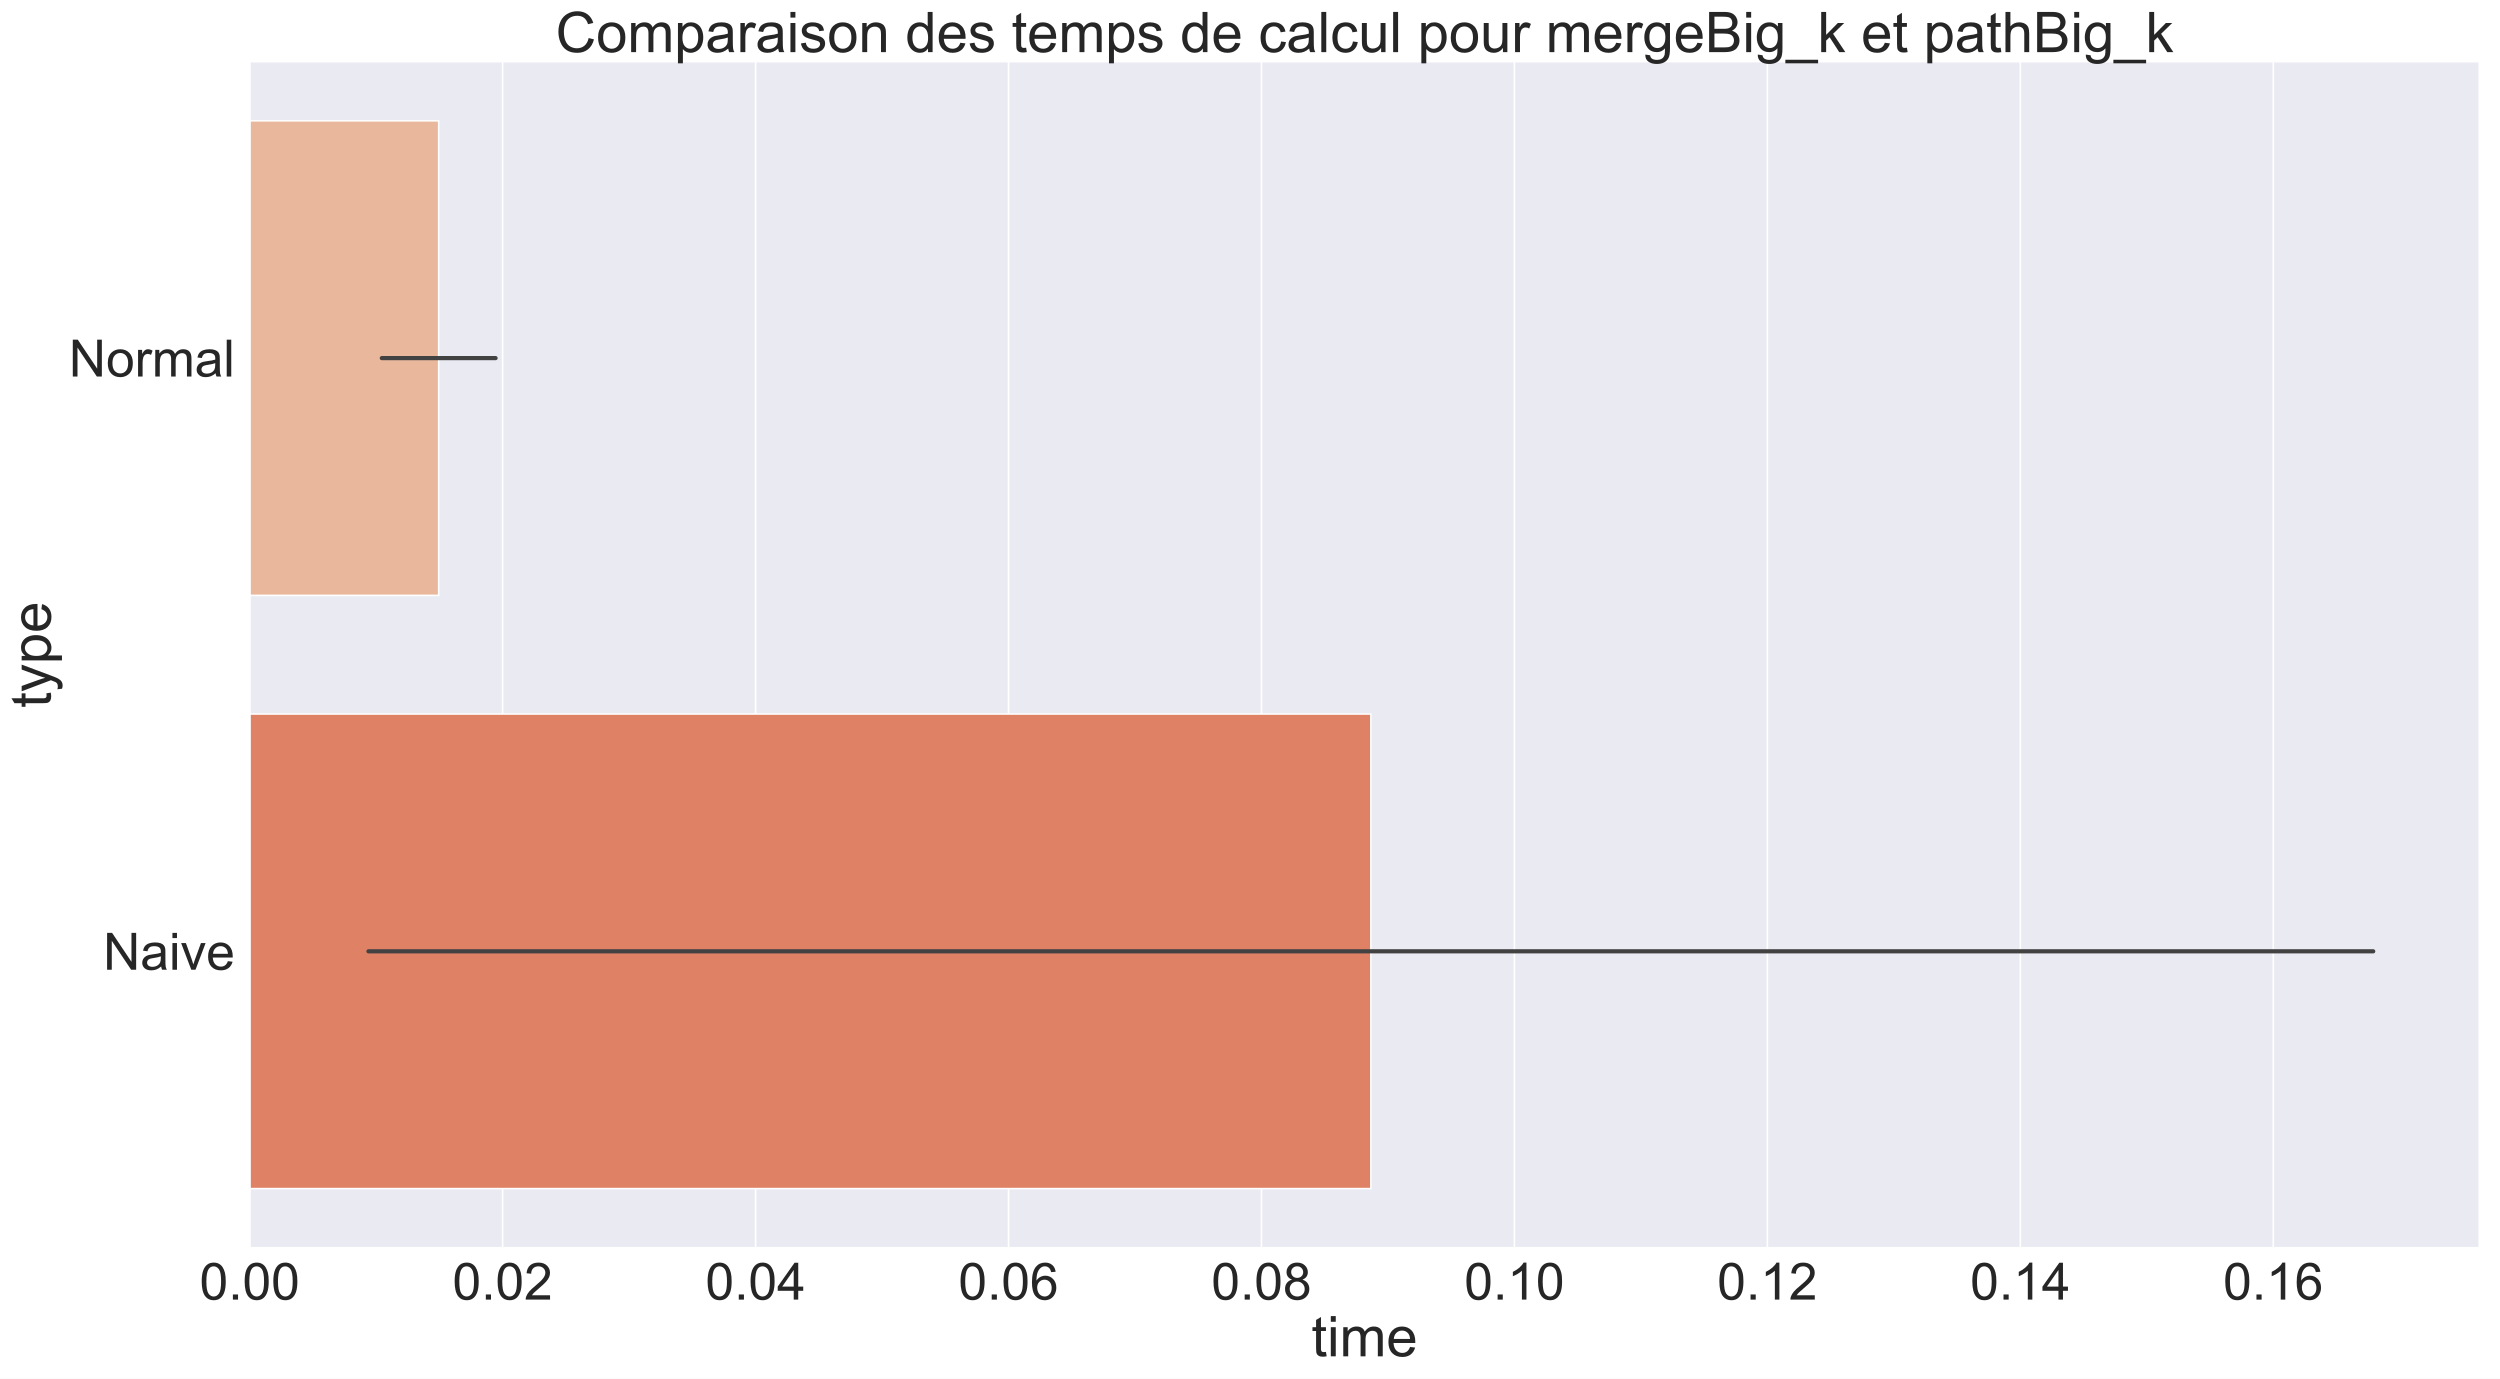
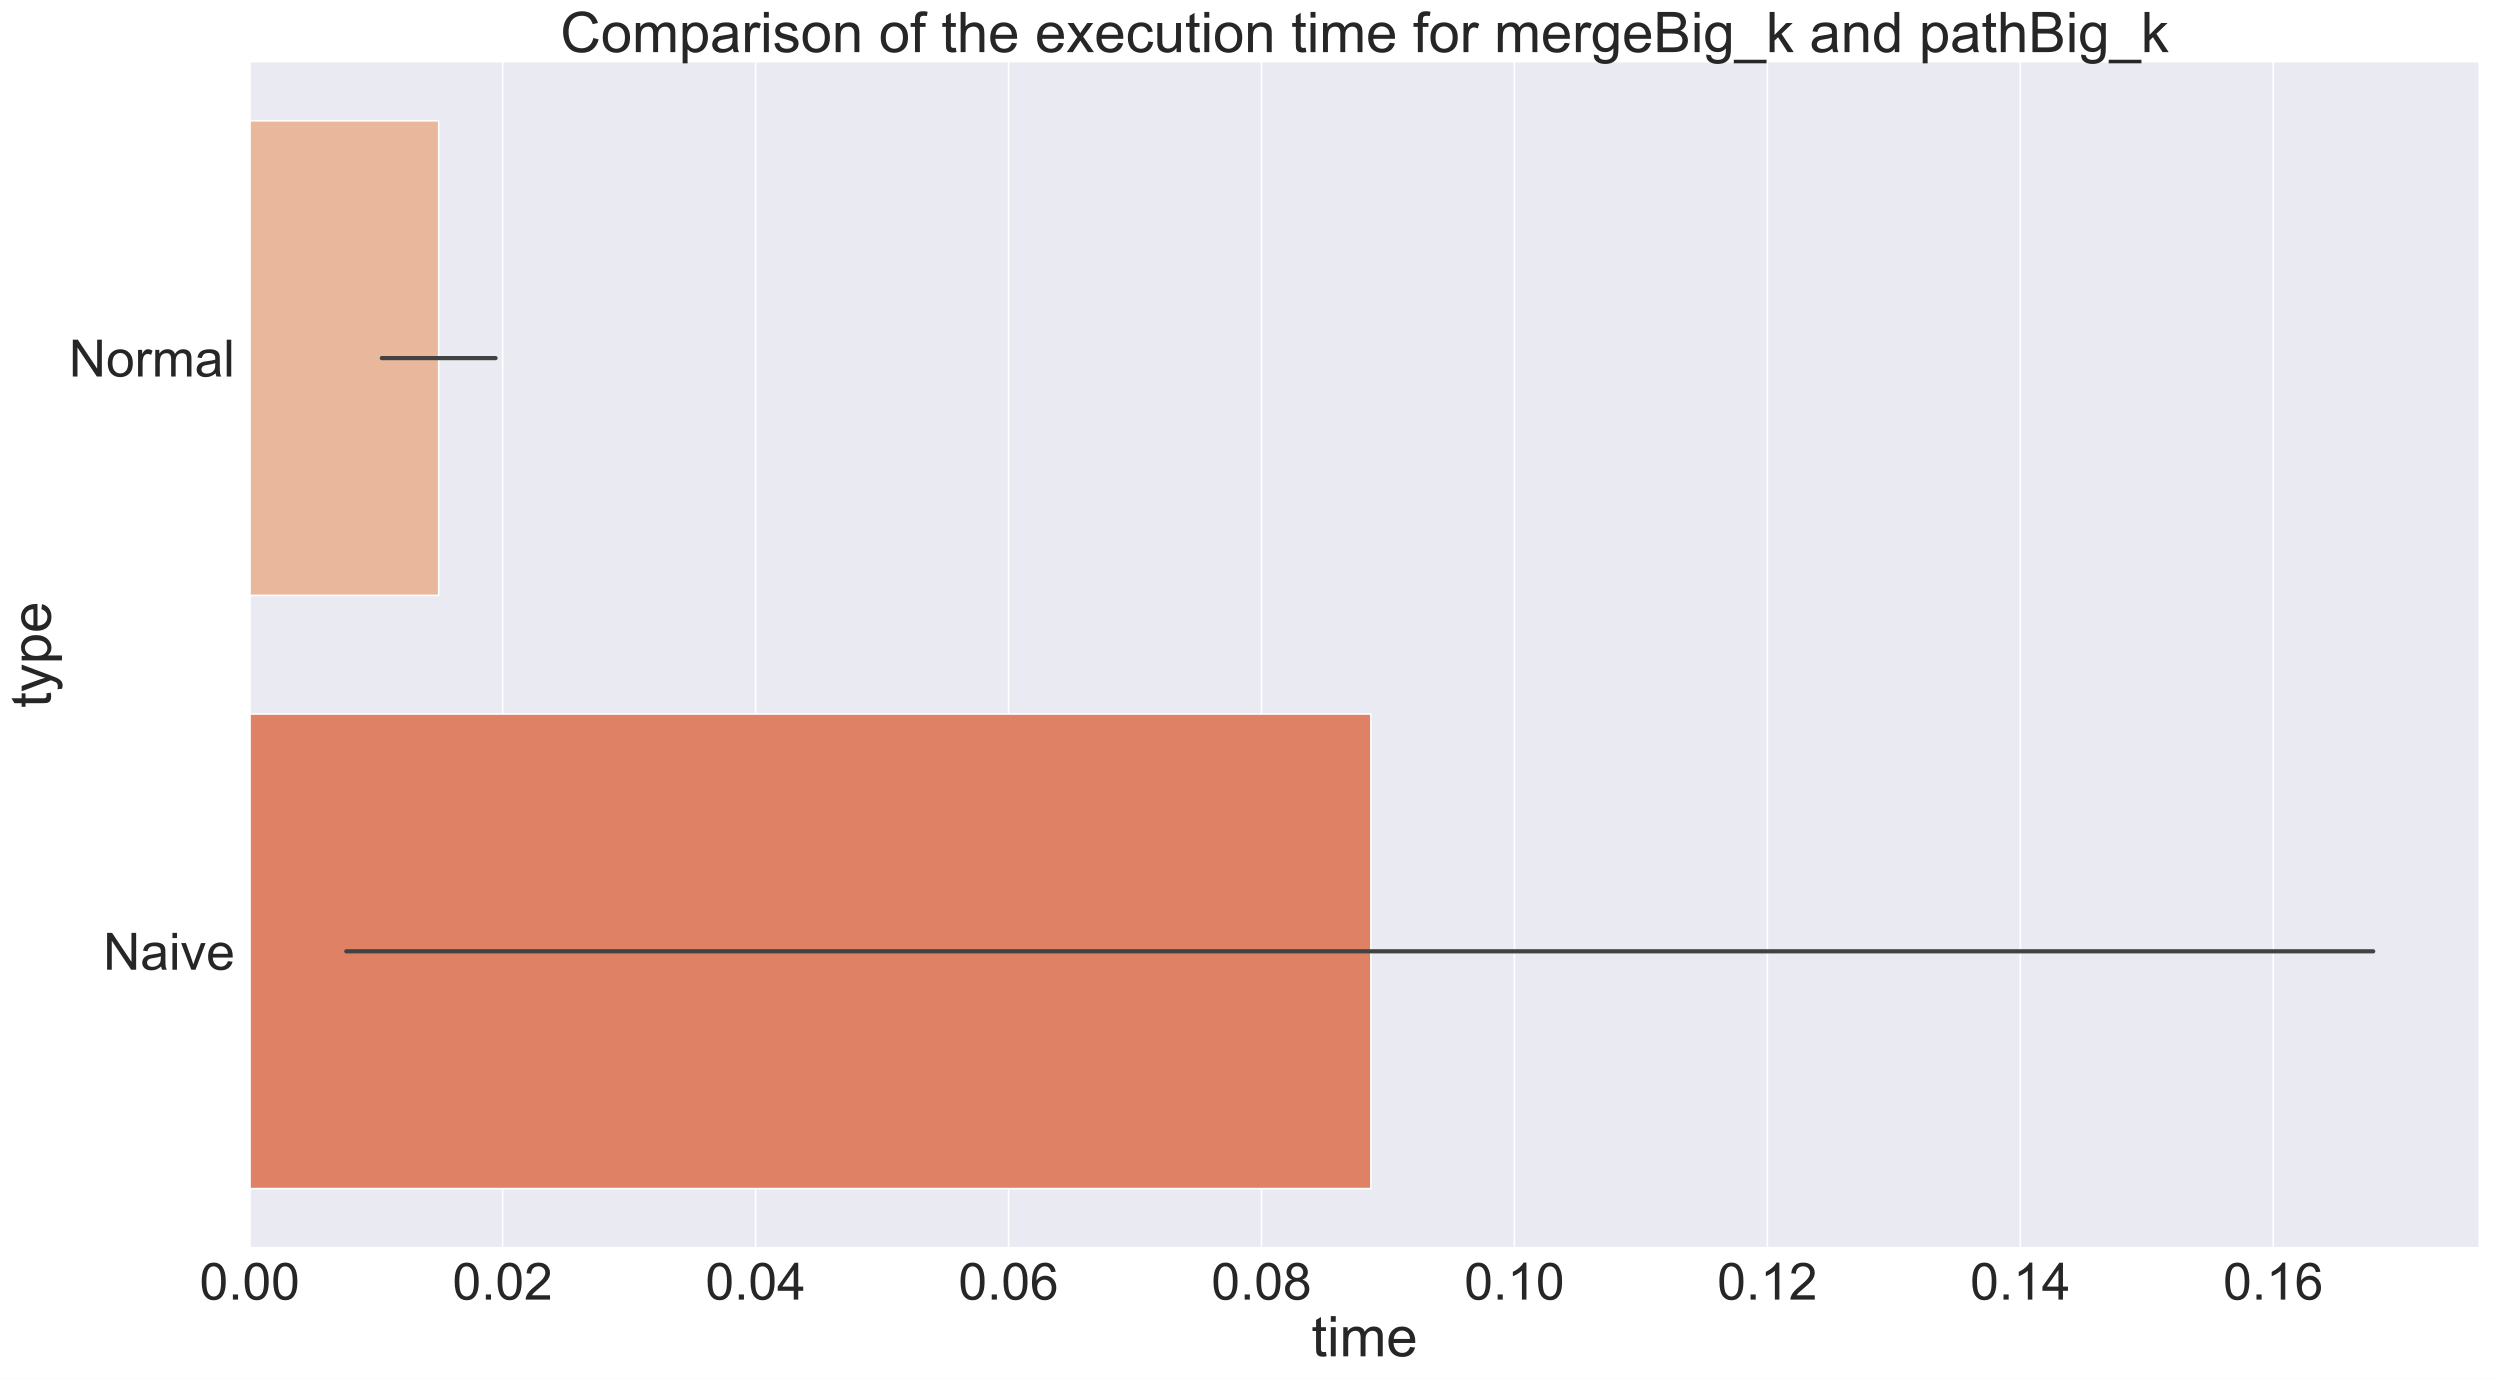
<svg xmlns="http://www.w3.org/2000/svg" xmlns:xlink="http://www.w3.org/1999/xlink" height="883.292pt" version="1.1" viewBox="0 0 1601.646 883.292" width="1601.646pt">
  <defs>
    <style type="text/css">
*{stroke-linecap:butt;stroke-linejoin:round;}
  </style>
  </defs>
  <g id="figure_1">
    <g id="patch_1">
      <path d="M 0 883.292  L 1601.646 883.292  L 1601.646 0  L 0 0  z " style="fill:#ffffff;" />
    </g>
    <g id="axes_1">
      <g id="patch_2">
        <path d="M 159.966 799.489  L 1588.446 799.489  L 1588.446 39.407  L 159.966 39.407  z " style="fill:#eaeaf2;" />
      </g>
      <g id="matplotlib.axis_1">
        <g id="xtick_1">
          <g id="line2d_1">
-             <path clip-path="url(#pd8f8c9def0)" d="M 159.966 799.489  L 159.966 39.407  " style="fill:none;stroke:#ffffff;stroke-linecap:round;" />
+             <path clip-path="url(#p3d834746da)" d="M 159.966 799.489  L 159.966 39.407  " style="fill:none;stroke:#ffffff;stroke-linecap:round;" />
          </g>
          <g id="text_1">
            <defs>
              <path d="M 4.156 35.297  Q 4.156 48 6.766 55.734  Q 9.375 63.484 14.516 67.672  Q 19.672 71.875 27.484 71.875  Q 33.25 71.875 37.594 69.547  Q 41.938 67.234 44.766 62.859  Q 47.609 58.5 49.219 52.219  Q 50.828 45.953 50.828 35.297  Q 50.828 22.703 48.234 14.969  Q 45.656 7.234 40.5 3  Q 35.359 -1.219 27.484 -1.219  Q 17.141 -1.219 11.234 6.203  Q 4.156 15.141 4.156 35.297  z M 13.188 35.297  Q 13.188 17.672 17.312 11.828  Q 21.438 6 27.484 6  Q 33.547 6 37.672 11.859  Q 41.797 17.719 41.797 35.297  Q 41.797 52.984 37.672 58.781  Q 33.547 64.594 27.391 64.594  Q 21.344 64.594 17.719 59.469  Q 13.188 52.938 13.188 35.297  z " id="ArialMT-48" />
              <path d="M 9.078 0  L 9.078 10.016  L 19.094 10.016  L 19.094 0  z " id="ArialMT-46" />
            </defs>
            <g style="fill:#262626;" transform="translate(127.8551 832.6101)scale(0.33 -0.33)">
              <use xlink:href="#ArialMT-48" />
              <use x="55.615" xlink:href="#ArialMT-46" />
              <use x="83.398" xlink:href="#ArialMT-48" />
              <use x="139.014" xlink:href="#ArialMT-48" />
            </g>
          </g>
        </g>
        <g id="xtick_2">
          <g id="line2d_2">
-             <path clip-path="url(#pd8f8c9def0)" d="M 322.017 799.489  L 322.017 39.407  " style="fill:none;stroke:#ffffff;stroke-linecap:round;" />
+             <path clip-path="url(#p3d834746da)" d="M 322.017 799.489  L 322.017 39.407  " style="fill:none;stroke:#ffffff;stroke-linecap:round;" />
          </g>
          <g id="text_2">
            <defs>
              <path d="M 50.344 8.453  L 50.344 0  L 3.031 0  Q 2.938 3.172 4.047 6.109  Q 5.859 10.938 9.828 15.625  Q 13.812 20.312 21.344 26.469  Q 33.016 36.031 37.109 41.625  Q 41.219 47.219 41.219 52.203  Q 41.219 57.422 37.469 61  Q 33.734 64.594 27.734 64.594  Q 21.391 64.594 17.578 60.781  Q 13.766 56.984 13.719 50.25  L 4.688 51.172  Q 5.609 61.281 11.656 66.578  Q 17.719 71.875 27.938 71.875  Q 38.234 71.875 44.234 66.156  Q 50.25 60.453 50.25 52  Q 50.25 47.703 48.484 43.547  Q 46.734 39.406 42.656 34.812  Q 38.578 30.219 29.109 22.219  Q 21.188 15.578 18.938 13.203  Q 16.703 10.844 15.234 8.453  z " id="ArialMT-50" />
            </defs>
            <g style="fill:#262626;" transform="translate(289.9069 832.6101)scale(0.33 -0.33)">
              <use xlink:href="#ArialMT-48" />
              <use x="55.615" xlink:href="#ArialMT-46" />
              <use x="83.398" xlink:href="#ArialMT-48" />
              <use x="139.014" xlink:href="#ArialMT-50" />
            </g>
          </g>
        </g>
        <g id="xtick_3">
          <g id="line2d_3">
-             <path clip-path="url(#pd8f8c9def0)" d="M 484.069 799.489  L 484.069 39.407  " style="fill:none;stroke:#ffffff;stroke-linecap:round;" />
+             <path clip-path="url(#p3d834746da)" d="M 484.069 799.489  L 484.069 39.407  " style="fill:none;stroke:#ffffff;stroke-linecap:round;" />
          </g>
          <g id="text_3">
            <defs>
              <path d="M 32.328 0  L 32.328 17.141  L 1.266 17.141  L 1.266 25.203  L 33.938 71.578  L 41.109 71.578  L 41.109 25.203  L 50.781 25.203  L 50.781 17.141  L 41.109 17.141  L 41.109 0  z M 32.328 25.203  L 32.328 57.469  L 9.906 25.203  z " id="ArialMT-52" />
            </defs>
            <g style="fill:#262626;" transform="translate(451.9586 832.6101)scale(0.33 -0.33)">
              <use xlink:href="#ArialMT-48" />
              <use x="55.615" xlink:href="#ArialMT-46" />
              <use x="83.398" xlink:href="#ArialMT-48" />
              <use x="139.014" xlink:href="#ArialMT-52" />
            </g>
          </g>
        </g>
        <g id="xtick_4">
          <g id="line2d_4">
-             <path clip-path="url(#pd8f8c9def0)" d="M 646.121 799.489  L 646.121 39.407  " style="fill:none;stroke:#ffffff;stroke-linecap:round;" />
+             <path clip-path="url(#p3d834746da)" d="M 646.121 799.489  L 646.121 39.407  " style="fill:none;stroke:#ffffff;stroke-linecap:round;" />
          </g>
          <g id="text_4">
            <defs>
              <path d="M 49.75 54.047  L 41.016 53.375  Q 39.844 58.547 37.703 60.891  Q 34.125 64.656 28.906 64.656  Q 24.703 64.656 21.531 62.312  Q 17.391 59.281 14.984 53.469  Q 12.594 47.656 12.5 36.922  Q 15.672 41.75 20.266 44.094  Q 24.859 46.438 29.891 46.438  Q 38.672 46.438 44.844 39.969  Q 51.031 33.5 51.031 23.25  Q 51.031 16.5 48.125 10.719  Q 45.219 4.938 40.141 1.859  Q 35.062 -1.219 28.609 -1.219  Q 17.625 -1.219 10.688 6.859  Q 3.766 14.938 3.766 33.5  Q 3.766 54.25 11.422 63.672  Q 18.109 71.875 29.438 71.875  Q 37.891 71.875 43.281 67.141  Q 48.688 62.406 49.75 54.047  z M 13.875 23.188  Q 13.875 18.656 15.797 14.5  Q 17.719 10.359 21.188 8.172  Q 24.656 6 28.469 6  Q 34.031 6 38.031 10.484  Q 42.047 14.984 42.047 22.703  Q 42.047 30.125 38.078 34.391  Q 34.125 38.672 28.125 38.672  Q 22.172 38.672 18.016 34.391  Q 13.875 30.125 13.875 23.188  z " id="ArialMT-54" />
            </defs>
            <g style="fill:#262626;" transform="translate(614.0104 832.6101)scale(0.33 -0.33)">
              <use xlink:href="#ArialMT-48" />
              <use x="55.615" xlink:href="#ArialMT-46" />
              <use x="83.398" xlink:href="#ArialMT-48" />
              <use x="139.014" xlink:href="#ArialMT-54" />
            </g>
          </g>
        </g>
        <g id="xtick_5">
          <g id="line2d_5">
-             <path clip-path="url(#pd8f8c9def0)" d="M 808.173 799.489  L 808.173 39.407  " style="fill:none;stroke:#ffffff;stroke-linecap:round;" />
+             <path clip-path="url(#p3d834746da)" d="M 808.173 799.489  L 808.173 39.407  " style="fill:none;stroke:#ffffff;stroke-linecap:round;" />
          </g>
          <g id="text_5">
            <defs>
              <path d="M 17.672 38.812  Q 12.203 40.828 9.562 44.531  Q 6.938 48.25 6.938 53.422  Q 6.938 61.234 12.547 66.547  Q 18.172 71.875 27.484 71.875  Q 36.859 71.875 42.578 66.422  Q 48.297 60.984 48.297 53.172  Q 48.297 48.188 45.672 44.5  Q 43.062 40.828 37.75 38.812  Q 44.344 36.672 47.781 31.875  Q 51.219 27.094 51.219 20.453  Q 51.219 11.281 44.719 5.031  Q 38.234 -1.219 27.641 -1.219  Q 17.047 -1.219 10.547 5.047  Q 4.047 11.328 4.047 20.703  Q 4.047 27.688 7.594 32.391  Q 11.141 37.109 17.672 38.812  z M 15.922 53.719  Q 15.922 48.641 19.188 45.406  Q 22.469 42.188 27.688 42.188  Q 32.766 42.188 36.016 45.375  Q 39.266 48.578 39.266 53.219  Q 39.266 58.062 35.906 61.359  Q 32.562 64.656 27.594 64.656  Q 22.562 64.656 19.234 61.422  Q 15.922 58.203 15.922 53.719  z M 13.094 20.656  Q 13.094 16.891 14.875 13.375  Q 16.656 9.859 20.172 7.922  Q 23.688 6 27.734 6  Q 34.031 6 38.125 10.047  Q 42.234 14.109 42.234 20.359  Q 42.234 26.703 38.016 30.859  Q 33.797 35.016 27.438 35.016  Q 21.234 35.016 17.156 30.906  Q 13.094 26.812 13.094 20.656  z " id="ArialMT-56" />
            </defs>
            <g style="fill:#262626;" transform="translate(776.0622 832.6101)scale(0.33 -0.33)">
              <use xlink:href="#ArialMT-48" />
              <use x="55.615" xlink:href="#ArialMT-46" />
              <use x="83.398" xlink:href="#ArialMT-48" />
              <use x="139.014" xlink:href="#ArialMT-56" />
            </g>
          </g>
        </g>
        <g id="xtick_6">
          <g id="line2d_6">
-             <path clip-path="url(#pd8f8c9def0)" d="M 970.225 799.489  L 970.225 39.407  " style="fill:none;stroke:#ffffff;stroke-linecap:round;" />
+             <path clip-path="url(#p3d834746da)" d="M 970.225 799.489  L 970.225 39.407  " style="fill:none;stroke:#ffffff;stroke-linecap:round;" />
          </g>
          <g id="text_6">
            <defs>
              <path d="M 37.25 0  L 28.469 0  L 28.469 56  Q 25.297 52.984 20.141 49.953  Q 14.984 46.922 10.891 45.406  L 10.891 53.906  Q 18.266 57.375 23.781 62.297  Q 29.297 67.234 31.594 71.875  L 37.25 71.875  z " id="ArialMT-49" />
            </defs>
            <g style="fill:#262626;" transform="translate(938.114 832.6101)scale(0.33 -0.33)">
              <use xlink:href="#ArialMT-48" />
              <use x="55.615" xlink:href="#ArialMT-46" />
              <use x="83.398" xlink:href="#ArialMT-49" />
              <use x="139.014" xlink:href="#ArialMT-48" />
            </g>
          </g>
        </g>
        <g id="xtick_7">
          <g id="line2d_7">
-             <path clip-path="url(#pd8f8c9def0)" d="M 1132.276 799.489  L 1132.276 39.407  " style="fill:none;stroke:#ffffff;stroke-linecap:round;" />
+             <path clip-path="url(#p3d834746da)" d="M 1132.276 799.489  L 1132.276 39.407  " style="fill:none;stroke:#ffffff;stroke-linecap:round;" />
          </g>
          <g id="text_7">
            <g style="fill:#262626;" transform="translate(1100.166 832.6101)scale(0.33 -0.33)">
              <use xlink:href="#ArialMT-48" />
              <use x="55.615" xlink:href="#ArialMT-46" />
              <use x="83.398" xlink:href="#ArialMT-49" />
              <use x="139.014" xlink:href="#ArialMT-50" />
            </g>
          </g>
        </g>
        <g id="xtick_8">
          <g id="line2d_8">
-             <path clip-path="url(#pd8f8c9def0)" d="M 1294.328 799.489  L 1294.328 39.407  " style="fill:none;stroke:#ffffff;stroke-linecap:round;" />
+             <path clip-path="url(#p3d834746da)" d="M 1294.328 799.489  L 1294.328 39.407  " style="fill:none;stroke:#ffffff;stroke-linecap:round;" />
          </g>
          <g id="text_8">
            <g style="fill:#262626;" transform="translate(1262.218 832.6101)scale(0.33 -0.33)">
              <use xlink:href="#ArialMT-48" />
              <use x="55.615" xlink:href="#ArialMT-46" />
              <use x="83.398" xlink:href="#ArialMT-49" />
              <use x="139.014" xlink:href="#ArialMT-52" />
            </g>
          </g>
        </g>
        <g id="xtick_9">
          <g id="line2d_9">
-             <path clip-path="url(#pd8f8c9def0)" d="M 1456.38 799.489  L 1456.38 39.407  " style="fill:none;stroke:#ffffff;stroke-linecap:round;" />
+             <path clip-path="url(#p3d834746da)" d="M 1456.38 799.489  L 1456.38 39.407  " style="fill:none;stroke:#ffffff;stroke-linecap:round;" />
          </g>
          <g id="text_9">
            <g style="fill:#262626;" transform="translate(1424.269 832.6101)scale(0.33 -0.33)">
              <use xlink:href="#ArialMT-48" />
              <use x="55.615" xlink:href="#ArialMT-46" />
              <use x="83.398" xlink:href="#ArialMT-49" />
              <use x="139.014" xlink:href="#ArialMT-54" />
            </g>
          </g>
        </g>
        <g id="text_10">
          <defs>
            <path d="M 25.781 7.859  L 27.047 0.094  Q 23.344 -0.688 20.406 -0.688  Q 15.625 -0.688 12.984 0.828  Q 10.359 2.344 9.281 4.812  Q 8.203 7.281 8.203 15.188  L 8.203 45.016  L 1.766 45.016  L 1.766 51.859  L 8.203 51.859  L 8.203 64.703  L 16.938 69.969  L 16.938 51.859  L 25.781 51.859  L 25.781 45.016  L 16.938 45.016  L 16.938 14.703  Q 16.938 10.938 17.406 9.859  Q 17.875 8.797 18.922 8.156  Q 19.969 7.516 21.922 7.516  Q 23.391 7.516 25.781 7.859  z " id="ArialMT-116" />
            <path d="M 6.641 61.469  L 6.641 71.578  L 15.438 71.578  L 15.438 61.469  z M 6.641 0  L 6.641 51.859  L 15.438 51.859  L 15.438 0  z " id="ArialMT-105" />
            <path d="M 6.594 0  L 6.594 51.859  L 14.453 51.859  L 14.453 44.578  Q 16.891 48.391 20.938 50.703  Q 25 53.031 30.172 53.031  Q 35.938 53.031 39.625 50.641  Q 43.312 48.25 44.828 43.953  Q 50.984 53.031 60.844 53.031  Q 68.562 53.031 72.703 48.75  Q 76.859 44.484 76.859 35.594  L 76.859 0  L 68.109 0  L 68.109 32.672  Q 68.109 37.938 67.25 40.25  Q 66.406 42.578 64.156 43.984  Q 61.922 45.406 58.891 45.406  Q 53.422 45.406 49.797 41.766  Q 46.188 38.141 46.188 30.125  L 46.188 0  L 37.406 0  L 37.406 33.688  Q 37.406 39.547 35.25 42.469  Q 33.109 45.406 28.219 45.406  Q 24.516 45.406 21.359 43.453  Q 18.219 41.5 16.797 37.734  Q 15.375 33.984 15.375 26.906  L 15.375 0  z " id="ArialMT-109" />
            <path d="M 42.094 16.703  L 51.172 15.578  Q 49.031 7.625 43.219 3.219  Q 37.406 -1.172 28.375 -1.172  Q 17 -1.172 10.328 5.828  Q 3.656 12.844 3.656 25.484  Q 3.656 38.578 10.391 45.797  Q 17.141 53.031 27.875 53.031  Q 38.281 53.031 44.875 45.953  Q 51.469 38.875 51.469 26.031  Q 51.469 25.25 51.422 23.688  L 12.75 23.688  Q 13.234 15.141 17.578 10.594  Q 21.922 6.062 28.422 6.062  Q 33.25 6.062 36.672 8.594  Q 40.094 11.141 42.094 16.703  z M 13.234 30.906  L 42.188 30.906  Q 41.609 37.453 38.875 40.719  Q 34.672 45.797 27.984 45.797  Q 21.922 45.797 17.797 41.75  Q 13.672 37.703 13.234 30.906  z " id="ArialMT-101" />
          </defs>
          <g style="fill:#262626;" transform="translate(840.2025 868.9369)scale(0.36 -0.36)">
            <use xlink:href="#ArialMT-116" />
            <use x="27.783" xlink:href="#ArialMT-105" />
            <use x="50" xlink:href="#ArialMT-109" />
            <use x="133.301" xlink:href="#ArialMT-101" />
          </g>
        </g>
      </g>
      <g id="matplotlib.axis_2">
        <g id="ytick_1">
          <g id="text_11">
            <defs>
              <path d="M 7.625 0  L 7.625 71.578  L 17.328 71.578  L 54.938 15.375  L 54.938 71.578  L 64.016 71.578  L 64.016 0  L 54.297 0  L 16.703 56.25  L 16.703 0  z " id="ArialMT-78" />
              <path d="M 3.328 25.922  Q 3.328 40.328 11.328 47.266  Q 18.016 53.031 27.641 53.031  Q 38.328 53.031 45.109 46.016  Q 51.906 39.016 51.906 26.656  Q 51.906 16.656 48.906 10.906  Q 45.906 5.172 40.156 2  Q 34.422 -1.172 27.641 -1.172  Q 16.75 -1.172 10.031 5.812  Q 3.328 12.797 3.328 25.922  z M 12.359 25.922  Q 12.359 15.969 16.703 11.016  Q 21.047 6.062 27.641 6.062  Q 34.188 6.062 38.531 11.031  Q 42.875 16.016 42.875 26.219  Q 42.875 35.844 38.5 40.797  Q 34.125 45.75 27.641 45.75  Q 21.047 45.75 16.703 40.812  Q 12.359 35.891 12.359 25.922  z " id="ArialMT-111" />
              <path d="M 6.5 0  L 6.5 51.859  L 14.406 51.859  L 14.406 44  Q 17.438 49.516 20 51.266  Q 22.562 53.031 25.641 53.031  Q 30.078 53.031 34.672 50.203  L 31.641 42.047  Q 28.422 43.953 25.203 43.953  Q 22.312 43.953 20.016 42.219  Q 17.719 40.484 16.75 37.406  Q 15.281 32.719 15.281 27.156  L 15.281 0  z " id="ArialMT-114" />
              <path d="M 40.438 6.391  Q 35.547 2.25 31.031 0.531  Q 26.516 -1.172 21.344 -1.172  Q 12.797 -1.172 8.203 3  Q 3.609 7.172 3.609 13.672  Q 3.609 17.484 5.344 20.625  Q 7.078 23.781 9.891 25.688  Q 12.703 27.594 16.219 28.562  Q 18.797 29.25 24.031 29.891  Q 34.672 31.156 39.703 32.906  Q 39.75 34.719 39.75 35.203  Q 39.75 40.578 37.25 42.781  Q 33.891 45.75 27.25 45.75  Q 21.047 45.75 18.094 43.578  Q 15.141 41.406 13.719 35.891  L 5.125 37.062  Q 6.297 42.578 8.984 45.969  Q 11.672 49.359 16.75 51.188  Q 21.828 53.031 28.516 53.031  Q 35.156 53.031 39.297 51.469  Q 43.453 49.906 45.406 47.531  Q 47.359 45.172 48.141 41.547  Q 48.578 39.312 48.578 33.453  L 48.578 21.734  Q 48.578 9.469 49.141 6.219  Q 49.703 2.984 51.375 0  L 42.188 0  Q 40.828 2.734 40.438 6.391  z M 39.703 26.031  Q 34.906 24.078 25.344 22.703  Q 19.922 21.922 17.672 20.938  Q 15.438 19.969 14.203 18.094  Q 12.984 16.219 12.984 13.922  Q 12.984 10.406 15.641 8.062  Q 18.312 5.719 23.438 5.719  Q 28.516 5.719 32.469 7.938  Q 36.422 10.156 38.281 14.016  Q 39.703 17 39.703 22.797  z " id="ArialMT-97" />
              <path d="M 6.391 0  L 6.391 71.578  L 15.188 71.578  L 15.188 0  z " id="ArialMT-108" />
            </defs>
            <g style="fill:#262626;" transform="translate(44.12313 241.2379)scale(0.33 -0.33)">
              <use xlink:href="#ArialMT-78" />
              <use x="72.217" xlink:href="#ArialMT-111" />
              <use x="127.832" xlink:href="#ArialMT-114" />
              <use x="161.133" xlink:href="#ArialMT-109" />
              <use x="244.434" xlink:href="#ArialMT-97" />
              <use x="300.049" xlink:href="#ArialMT-108" />
            </g>
          </g>
        </g>
        <g id="ytick_2">
          <g id="text_12">
            <defs>
              <path d="M 21 0  L 1.266 51.859  L 10.547 51.859  L 21.688 20.797  Q 23.484 15.766 25 10.359  Q 26.172 14.453 28.266 20.219  L 39.797 51.859  L 48.828 51.859  L 29.203 0  z " id="ArialMT-118" />
            </defs>
            <g style="fill:#262626;" transform="translate(66.09906 621.2791)scale(0.33 -0.33)">
              <use xlink:href="#ArialMT-78" />
              <use x="72.217" xlink:href="#ArialMT-97" />
              <use x="127.832" xlink:href="#ArialMT-105" />
              <use x="150.049" xlink:href="#ArialMT-118" />
              <use x="200.049" xlink:href="#ArialMT-101" />
            </g>
          </g>
        </g>
        <g id="text_13">
          <defs>
            <path d="M 6.203 -19.969  L 5.219 -11.719  Q 8.109 -12.5 10.25 -12.5  Q 13.188 -12.5 14.938 -11.516  Q 16.703 -10.547 17.828 -8.797  Q 18.656 -7.469 20.516 -2.25  Q 20.75 -1.516 21.297 -0.094  L 1.609 51.859  L 11.078 51.859  L 21.875 21.828  Q 23.969 16.109 25.641 9.812  Q 27.156 15.875 29.25 21.625  L 40.328 51.859  L 49.125 51.859  L 29.391 -0.875  Q 26.219 -9.422 24.469 -12.641  Q 22.125 -17 19.094 -19.016  Q 16.062 -21.047 11.859 -21.047  Q 9.328 -21.047 6.203 -19.969  z " id="ArialMT-121" />
            <path d="M 6.594 -19.875  L 6.594 51.859  L 14.594 51.859  L 14.594 45.125  Q 17.438 49.078 21 51.047  Q 24.562 53.031 29.641 53.031  Q 36.281 53.031 41.359 49.609  Q 46.438 46.188 49.016 39.953  Q 51.609 33.734 51.609 26.312  Q 51.609 18.359 48.75 11.984  Q 45.906 5.609 40.453 2.219  Q 35.016 -1.172 29 -1.172  Q 24.609 -1.172 21.109 0.688  Q 17.625 2.547 15.375 5.375  L 15.375 -19.875  z M 14.547 25.641  Q 14.547 15.625 18.594 10.844  Q 22.656 6.062 28.422 6.062  Q 34.281 6.062 38.453 11.016  Q 42.625 15.969 42.625 26.375  Q 42.625 36.281 38.547 41.203  Q 34.469 46.141 28.812 46.141  Q 23.188 46.141 18.859 40.891  Q 14.547 35.641 14.547 25.641  z " id="ArialMT-112" />
          </defs>
          <g style="fill:#262626;" transform="translate(32.54625 453.4681)rotate(-90)scale(0.36 -0.36)">
            <use xlink:href="#ArialMT-116" />
            <use x="27.783" xlink:href="#ArialMT-121" />
            <use x="77.783" xlink:href="#ArialMT-112" />
            <use x="133.398" xlink:href="#ArialMT-101" />
          </g>
        </g>
      </g>
      <g id="patch_3">
-         <path clip-path="url(#pd8f8c9def0)" d="M 159.966 77.411  L 281.051 77.411  L 281.051 381.444  L 159.966 381.444  z " style="fill:#e9b89c;stroke:#ffffff;stroke-linejoin:miter;" />
+         <path clip-path="url(#p3d834746da)" d="M 159.966 77.411  L 281.051 77.411  L 281.051 381.444  L 159.966 381.444  z " style="fill:#e9b89c;stroke:#ffffff;stroke-linejoin:miter;" />
      </g>
      <g id="patch_4">
-         <path clip-path="url(#pd8f8c9def0)" d="M 159.966 457.452  L 878.244 457.452  L 878.244 761.485  L 159.966 761.485  z " style="fill:#df8165;stroke:#ffffff;stroke-linejoin:miter;" />
+         <path clip-path="url(#p3d834746da)" d="M 159.966 457.452  L 878.244 457.452  L 878.244 761.485  L 159.966 761.485  z " style="fill:#df8165;stroke:#ffffff;stroke-linejoin:miter;" />
      </g>
      <g id="line2d_10">
-         <path clip-path="url(#pd8f8c9def0)" d="M 244.621 229.427  L 317.48 229.427  " style="fill:none;stroke:#424242;stroke-linecap:round;stroke-width:2.7;" />
+         <path clip-path="url(#p3d834746da)" d="M 244.621 229.427  L 317.48 229.427  " style="fill:none;stroke:#424242;stroke-linecap:round;stroke-width:2.7;" />
      </g>
      <g id="line2d_11">
-         <path clip-path="url(#pd8f8c9def0)" d="M 236.065 609.469  L 1520.423 609.469  " style="fill:none;stroke:#424242;stroke-linecap:round;stroke-width:2.7;" />
+         <path clip-path="url(#p3d834746da)" d="M 221.869 609.469  L 1520.423 609.469  " style="fill:none;stroke:#424242;stroke-linecap:round;stroke-width:2.7;" />
      </g>
      <g id="patch_5">
        <path d="M 159.966 799.489  L 159.966 39.407  " style="fill:none;stroke:#ffffff;stroke-linecap:square;stroke-linejoin:miter;stroke-width:1.25;" />
      </g>
      <g id="patch_6">
        <path d="M 1588.446 799.489  L 1588.446 39.407  " style="fill:none;stroke:#ffffff;stroke-linecap:square;stroke-linejoin:miter;stroke-width:1.25;" />
      </g>
      <g id="patch_7">
        <path d="M 159.966 799.489  L 1588.446 799.489  " style="fill:none;stroke:#ffffff;stroke-linecap:square;stroke-linejoin:miter;stroke-width:1.25;" />
      </g>
      <g id="patch_8">
        <path d="M 159.966 39.407  L 1588.446 39.407  " style="fill:none;stroke:#ffffff;stroke-linecap:square;stroke-linejoin:miter;stroke-width:1.25;" />
      </g>
      <g id="text_14">
        <defs>
          <path d="M 58.797 25.094  L 68.266 22.703  Q 65.281 11.031 57.547 4.906  Q 49.812 -1.219 38.625 -1.219  Q 27.047 -1.219 19.797 3.484  Q 12.547 8.203 8.766 17.141  Q 4.984 26.078 4.984 36.328  Q 4.984 47.516 9.25 55.828  Q 13.531 64.156 21.406 68.469  Q 29.297 72.797 38.766 72.797  Q 49.516 72.797 56.828 67.328  Q 64.156 61.859 67.047 51.953  L 57.719 49.75  Q 55.219 57.562 50.484 61.125  Q 45.75 64.703 38.578 64.703  Q 30.328 64.703 24.781 60.734  Q 19.234 56.781 16.984 50.109  Q 14.75 43.453 14.75 36.375  Q 14.75 27.25 17.406 20.438  Q 20.062 13.625 25.672 10.25  Q 31.297 6.891 37.844 6.891  Q 45.797 6.891 51.312 11.469  Q 56.844 16.062 58.797 25.094  z " id="ArialMT-67" />
          <path d="M 3.078 15.484  L 11.766 16.844  Q 12.5 11.625 15.844 8.844  Q 19.188 6.062 25.203 6.062  Q 31.25 6.062 34.172 8.516  Q 37.109 10.984 37.109 14.312  Q 37.109 17.281 34.516 19  Q 32.719 20.172 25.531 21.969  Q 15.875 24.422 12.141 26.203  Q 8.406 27.984 6.469 31.125  Q 4.547 34.281 4.547 38.094  Q 4.547 41.547 6.125 44.5  Q 7.719 47.469 10.453 49.422  Q 12.5 50.922 16.031 51.969  Q 19.578 53.031 23.641 53.031  Q 29.734 53.031 34.344 51.266  Q 38.969 49.516 41.156 46.5  Q 43.359 43.5 44.188 38.484  L 35.594 37.312  Q 35.016 41.312 32.203 43.547  Q 29.391 45.797 24.266 45.797  Q 18.219 45.797 15.625 43.797  Q 13.031 41.797 13.031 39.109  Q 13.031 37.406 14.109 36.031  Q 15.188 34.625 17.484 33.688  Q 18.797 33.203 25.25 31.453  Q 34.578 28.953 38.25 27.359  Q 41.938 25.781 44.031 22.75  Q 46.141 19.734 46.141 15.234  Q 46.141 10.844 43.578 6.953  Q 41.016 3.078 36.172 0.953  Q 31.344 -1.172 25.25 -1.172  Q 15.141 -1.172 9.844 3.031  Q 4.547 7.234 3.078 15.484  z " id="ArialMT-115" />
          <path d="M 6.594 0  L 6.594 51.859  L 14.5 51.859  L 14.5 44.484  Q 20.219 53.031 31 53.031  Q 35.688 53.031 39.625 51.344  Q 43.562 49.656 45.516 46.922  Q 47.469 44.188 48.25 40.438  Q 48.734 37.984 48.734 31.891  L 48.734 0  L 39.938 0  L 39.938 31.547  Q 39.938 36.922 38.906 39.578  Q 37.891 42.234 35.281 43.812  Q 32.672 45.406 29.156 45.406  Q 23.531 45.406 19.453 41.844  Q 15.375 38.281 15.375 28.328  L 15.375 0  z " id="ArialMT-110" />
          <path id="ArialMT-32" />
-           <path d="M 40.234 0  L 40.234 6.547  Q 35.297 -1.172 25.734 -1.172  Q 19.531 -1.172 14.328 2.25  Q 9.125 5.672 6.266 11.797  Q 3.422 17.922 3.422 25.875  Q 3.422 33.641 6 39.969  Q 8.594 46.297 13.766 49.656  Q 18.953 53.031 25.344 53.031  Q 30.031 53.031 33.688 51.047  Q 37.359 49.078 39.656 45.906  L 39.656 71.578  L 48.391 71.578  L 48.391 0  z M 12.453 25.875  Q 12.453 15.922 16.641 10.984  Q 20.844 6.062 26.562 6.062  Q 32.328 6.062 36.344 10.766  Q 40.375 15.484 40.375 25.141  Q 40.375 35.797 36.266 40.766  Q 32.172 45.75 26.172 45.75  Q 20.312 45.75 16.375 40.969  Q 12.453 36.188 12.453 25.875  z " id="ArialMT-100" />
+           <path d="M 8.688 0  L 8.688 45.016  L 0.922 45.016  L 0.922 51.859  L 8.688 51.859  L 8.688 57.375  Q 8.688 62.594 9.625 65.141  Q 10.891 68.562 14.078 70.672  Q 17.281 72.797 23.047 72.797  Q 26.766 72.797 31.25 71.922  L 29.938 64.266  Q 27.203 64.75 24.75 64.75  Q 20.75 64.75 19.094 63.031  Q 17.438 61.328 17.438 56.641  L 17.438 51.859  L 27.547 51.859  L 27.547 45.016  L 17.438 45.016  L 17.438 0  z " id="ArialMT-102" />
+           <path d="M 6.594 0  L 6.594 71.578  L 15.375 71.578  L 15.375 45.906  Q 21.531 53.031 30.906 53.031  Q 36.672 53.031 40.922 50.75  Q 45.172 48.484 47 44.484  Q 48.828 40.484 48.828 32.859  L 48.828 0  L 40.047 0  L 40.047 32.859  Q 40.047 39.453 37.188 42.453  Q 34.328 45.453 29.109 45.453  Q 25.203 45.453 21.75 43.422  Q 18.312 41.406 16.844 37.938  Q 15.375 34.469 15.375 28.375  L 15.375 0  z " id="ArialMT-104" />
+           <path d="M 0.734 0  L 19.672 26.953  L 2.156 51.859  L 13.141 51.859  L 21.094 39.703  Q 23.344 36.234 24.703 33.891  Q 26.859 37.109 28.656 39.594  L 37.406 51.859  L 47.906 51.859  L 29.984 27.438  L 49.266 0  L 38.484 0  L 27.828 16.109  L 25 20.453  L 11.375 0  z " id="ArialMT-120" />
          <path d="M 40.438 19  L 49.078 17.875  Q 47.656 8.938 41.812 3.875  Q 35.984 -1.172 27.484 -1.172  Q 16.844 -1.172 10.375 5.781  Q 3.906 12.75 3.906 25.734  Q 3.906 34.125 6.688 40.422  Q 9.469 46.734 15.156 49.875  Q 20.844 53.031 27.547 53.031  Q 35.984 53.031 41.359 48.75  Q 46.734 44.484 48.25 36.625  L 39.703 35.297  Q 38.484 40.531 35.375 43.156  Q 32.281 45.797 27.875 45.797  Q 21.234 45.797 17.078 41.031  Q 12.938 36.281 12.938 25.984  Q 12.938 15.531 16.938 10.797  Q 20.953 6.062 27.391 6.062  Q 32.562 6.062 36.031 9.234  Q 39.5 12.406 40.438 19  z " id="ArialMT-99" />
          <path d="M 40.578 0  L 40.578 7.625  Q 34.516 -1.172 24.125 -1.172  Q 19.531 -1.172 15.547 0.578  Q 11.578 2.344 9.641 5  Q 7.719 7.672 6.938 11.531  Q 6.391 14.109 6.391 19.734  L 6.391 51.859  L 15.188 51.859  L 15.188 23.094  Q 15.188 16.219 15.719 13.812  Q 16.547 10.359 19.234 8.375  Q 21.922 6.391 25.875 6.391  Q 29.828 6.391 33.297 8.422  Q 36.766 10.453 38.203 13.938  Q 39.656 17.438 39.656 24.078  L 39.656 51.859  L 48.438 51.859  L 48.438 0  z " id="ArialMT-117" />
          <path d="M 4.984 -4.297  L 13.531 -5.562  Q 14.062 -9.516 16.5 -11.328  Q 19.781 -13.766 25.438 -13.766  Q 31.547 -13.766 34.859 -11.328  Q 38.188 -8.891 39.359 -4.5  Q 40.047 -1.812 39.984 6.781  Q 34.234 0 25.641 0  Q 14.938 0 9.078 7.719  Q 3.219 15.438 3.219 26.219  Q 3.219 33.641 5.906 39.906  Q 8.594 46.188 13.688 49.609  Q 18.797 53.031 25.688 53.031  Q 34.859 53.031 40.828 45.609  L 40.828 51.859  L 48.922 51.859  L 48.922 7.031  Q 48.922 -5.078 46.453 -10.125  Q 44 -15.188 38.641 -18.109  Q 33.297 -21.047 25.484 -21.047  Q 16.219 -21.047 10.5 -16.875  Q 4.781 -12.703 4.984 -4.297  z M 12.25 26.859  Q 12.25 16.656 16.297 11.969  Q 20.359 7.281 26.469 7.281  Q 32.516 7.281 36.609 11.938  Q 40.719 16.609 40.719 26.562  Q 40.719 36.078 36.5 40.906  Q 32.281 45.75 26.312 45.75  Q 20.453 45.75 16.344 40.984  Q 12.25 36.234 12.25 26.859  z " id="ArialMT-103" />
          <path d="M 7.328 0  L 7.328 71.578  L 34.188 71.578  Q 42.391 71.578 47.344 69.406  Q 52.297 67.234 55.094 62.719  Q 57.906 58.203 57.906 53.266  Q 57.906 48.688 55.422 44.625  Q 52.938 40.578 47.906 38.094  Q 54.391 36.188 57.875 31.594  Q 61.375 27 61.375 20.75  Q 61.375 15.719 59.25 11.391  Q 57.125 7.078 54 4.734  Q 50.875 2.391 46.156 1.188  Q 41.453 0 34.625 0  z M 16.797 41.5  L 32.281 41.5  Q 38.578 41.5 41.312 42.328  Q 44.922 43.406 46.75 45.891  Q 48.578 48.391 48.578 52.156  Q 48.578 55.719 46.875 58.422  Q 45.172 61.141 41.984 62.141  Q 38.812 63.141 31.109 63.141  L 16.797 63.141  z M 16.797 8.453  L 34.625 8.453  Q 39.203 8.453 41.062 8.797  Q 44.344 9.375 46.531 10.734  Q 48.734 12.109 50.141 14.719  Q 51.562 17.328 51.562 20.75  Q 51.562 24.75 49.516 27.703  Q 47.469 30.672 43.828 31.859  Q 40.188 33.062 33.344 33.062  L 16.797 33.062  z " id="ArialMT-66" />
          <path d="M -1.516 -19.875  L -1.516 -13.531  L 56.734 -13.531  L 56.734 -19.875  z " id="ArialMT-95" />
          <path d="M 6.641 0  L 6.641 71.578  L 15.438 71.578  L 15.438 30.766  L 36.234 51.859  L 47.609 51.859  L 27.781 32.625  L 49.609 0  L 38.766 0  L 21.625 26.516  L 15.438 20.562  L 15.438 0  z " id="ArialMT-107" />
-           <path d="M 6.594 0  L 6.594 71.578  L 15.375 71.578  L 15.375 45.906  Q 21.531 53.031 30.906 53.031  Q 36.672 53.031 40.922 50.75  Q 45.172 48.484 47 44.484  Q 48.828 40.484 48.828 32.859  L 48.828 0  L 40.047 0  L 40.047 32.859  Q 40.047 39.453 37.188 42.453  Q 34.328 45.453 29.109 45.453  Q 25.203 45.453 21.75 43.422  Q 18.312 41.406 16.844 37.938  Q 15.375 34.469 15.375 28.375  L 15.375 0  z " id="ArialMT-104" />
+           <path d="M 40.234 0  L 40.234 6.547  Q 35.297 -1.172 25.734 -1.172  Q 19.531 -1.172 14.328 2.25  Q 9.125 5.672 6.266 11.797  Q 3.422 17.922 3.422 25.875  Q 3.422 33.641 6 39.969  Q 8.594 46.297 13.766 49.656  Q 18.953 53.031 25.344 53.031  Q 30.031 53.031 33.688 51.047  Q 37.359 49.078 39.656 45.906  L 39.656 71.578  L 48.391 71.578  L 48.391 0  z M 12.453 25.875  Q 12.453 15.922 16.641 10.984  Q 20.844 6.062 26.562 6.062  Q 32.328 6.062 36.344 10.766  Q 40.375 15.484 40.375 25.141  Q 40.375 35.797 36.266 40.766  Q 32.172 45.75 26.172 45.75  Q 20.312 45.75 16.375 40.969  Q 12.453 36.188 12.453 25.875  z " id="ArialMT-100" />
        </defs>
-         <g style="fill:#262626;" transform="translate(355.9575 33.40687)scale(0.36 -0.36)">
+         <g style="fill:#262626;" transform="translate(358.9556 33.40687)scale(0.36 -0.36)">
          <use xlink:href="#ArialMT-67" />
          <use x="72.217" xlink:href="#ArialMT-111" />
          <use x="127.832" xlink:href="#ArialMT-109" />
          <use x="211.133" xlink:href="#ArialMT-112" />
          <use x="266.748" xlink:href="#ArialMT-97" />
          <use x="322.363" xlink:href="#ArialMT-114" />
-           <use x="355.664" xlink:href="#ArialMT-97" />
-           <use x="411.279" xlink:href="#ArialMT-105" />
-           <use x="433.496" xlink:href="#ArialMT-115" />
-           <use x="483.496" xlink:href="#ArialMT-111" />
-           <use x="539.111" xlink:href="#ArialMT-110" />
-           <use x="594.727" xlink:href="#ArialMT-32" />
-           <use x="622.51" xlink:href="#ArialMT-100" />
-           <use x="678.125" xlink:href="#ArialMT-101" />
-           <use x="733.74" xlink:href="#ArialMT-115" />
-           <use x="783.74" xlink:href="#ArialMT-32" />
-           <use x="811.523" xlink:href="#ArialMT-116" />
-           <use x="839.307" xlink:href="#ArialMT-101" />
-           <use x="894.922" xlink:href="#ArialMT-109" />
-           <use x="978.223" xlink:href="#ArialMT-112" />
-           <use x="1033.838" xlink:href="#ArialMT-115" />
-           <use x="1083.838" xlink:href="#ArialMT-32" />
-           <use x="1111.621" xlink:href="#ArialMT-100" />
-           <use x="1167.236" xlink:href="#ArialMT-101" />
-           <use x="1222.852" xlink:href="#ArialMT-32" />
-           <use x="1250.635" xlink:href="#ArialMT-99" />
-           <use x="1300.635" xlink:href="#ArialMT-97" />
-           <use x="1356.25" xlink:href="#ArialMT-108" />
-           <use x="1378.467" xlink:href="#ArialMT-99" />
-           <use x="1428.467" xlink:href="#ArialMT-117" />
-           <use x="1484.082" xlink:href="#ArialMT-108" />
-           <use x="1506.299" xlink:href="#ArialMT-32" />
-           <use x="1534.082" xlink:href="#ArialMT-112" />
-           <use x="1589.697" xlink:href="#ArialMT-111" />
-           <use x="1645.312" xlink:href="#ArialMT-117" />
-           <use x="1700.928" xlink:href="#ArialMT-114" />
-           <use x="1734.229" xlink:href="#ArialMT-32" />
-           <use x="1762.012" xlink:href="#ArialMT-109" />
-           <use x="1845.312" xlink:href="#ArialMT-101" />
-           <use x="1900.928" xlink:href="#ArialMT-114" />
-           <use x="1934.229" xlink:href="#ArialMT-103" />
-           <use x="1989.844" xlink:href="#ArialMT-101" />
-           <use x="2045.459" xlink:href="#ArialMT-66" />
-           <use x="2112.158" xlink:href="#ArialMT-105" />
-           <use x="2134.375" xlink:href="#ArialMT-103" />
-           <use x="2189.99" xlink:href="#ArialMT-95" />
-           <use x="2245.605" xlink:href="#ArialMT-107" />
-           <use x="2295.605" xlink:href="#ArialMT-32" />
-           <use x="2323.389" xlink:href="#ArialMT-101" />
-           <use x="2379.004" xlink:href="#ArialMT-116" />
-           <use x="2406.787" xlink:href="#ArialMT-32" />
-           <use x="2434.57" xlink:href="#ArialMT-112" />
-           <use x="2490.186" xlink:href="#ArialMT-97" />
-           <use x="2545.801" xlink:href="#ArialMT-116" />
-           <use x="2573.584" xlink:href="#ArialMT-104" />
-           <use x="2629.199" xlink:href="#ArialMT-66" />
-           <use x="2695.898" xlink:href="#ArialMT-105" />
-           <use x="2718.115" xlink:href="#ArialMT-103" />
-           <use x="2773.73" xlink:href="#ArialMT-95" />
-           <use x="2829.346" xlink:href="#ArialMT-107" />
+           <use x="355.664" xlink:href="#ArialMT-105" />
+           <use x="377.881" xlink:href="#ArialMT-115" />
+           <use x="427.881" xlink:href="#ArialMT-111" />
+           <use x="483.496" xlink:href="#ArialMT-110" />
+           <use x="539.111" xlink:href="#ArialMT-32" />
+           <use x="566.895" xlink:href="#ArialMT-111" />
+           <use x="622.51" xlink:href="#ArialMT-102" />
+           <use x="650.293" xlink:href="#ArialMT-32" />
+           <use x="678.076" xlink:href="#ArialMT-116" />
+           <use x="705.859" xlink:href="#ArialMT-104" />
+           <use x="761.475" xlink:href="#ArialMT-101" />
+           <use x="817.09" xlink:href="#ArialMT-32" />
+           <use x="844.873" xlink:href="#ArialMT-101" />
+           <use x="900.488" xlink:href="#ArialMT-120" />
+           <use x="950.488" xlink:href="#ArialMT-101" />
+           <use x="1006.104" xlink:href="#ArialMT-99" />
+           <use x="1056.104" xlink:href="#ArialMT-117" />
+           <use x="1111.719" xlink:href="#ArialMT-116" />
+           <use x="1139.502" xlink:href="#ArialMT-105" />
+           <use x="1161.719" xlink:href="#ArialMT-111" />
+           <use x="1217.334" xlink:href="#ArialMT-110" />
+           <use x="1272.949" xlink:href="#ArialMT-32" />
+           <use x="1300.732" xlink:href="#ArialMT-116" />
+           <use x="1328.516" xlink:href="#ArialMT-105" />
+           <use x="1350.732" xlink:href="#ArialMT-109" />
+           <use x="1434.033" xlink:href="#ArialMT-101" />
+           <use x="1489.648" xlink:href="#ArialMT-32" />
+           <use x="1517.432" xlink:href="#ArialMT-102" />
+           <use x="1545.215" xlink:href="#ArialMT-111" />
+           <use x="1600.83" xlink:href="#ArialMT-114" />
+           <use x="1634.131" xlink:href="#ArialMT-32" />
+           <use x="1661.914" xlink:href="#ArialMT-109" />
+           <use x="1745.215" xlink:href="#ArialMT-101" />
+           <use x="1800.83" xlink:href="#ArialMT-114" />
+           <use x="1834.131" xlink:href="#ArialMT-103" />
+           <use x="1889.746" xlink:href="#ArialMT-101" />
+           <use x="1945.361" xlink:href="#ArialMT-66" />
+           <use x="2012.061" xlink:href="#ArialMT-105" />
+           <use x="2034.277" xlink:href="#ArialMT-103" />
+           <use x="2089.893" xlink:href="#ArialMT-95" />
+           <use x="2145.508" xlink:href="#ArialMT-107" />
+           <use x="2195.508" xlink:href="#ArialMT-32" />
+           <use x="2223.291" xlink:href="#ArialMT-97" />
+           <use x="2278.906" xlink:href="#ArialMT-110" />
+           <use x="2334.521" xlink:href="#ArialMT-100" />
+           <use x="2390.137" xlink:href="#ArialMT-32" />
+           <use x="2417.92" xlink:href="#ArialMT-112" />
+           <use x="2473.535" xlink:href="#ArialMT-97" />
+           <use x="2529.15" xlink:href="#ArialMT-116" />
+           <use x="2556.934" xlink:href="#ArialMT-104" />
+           <use x="2612.549" xlink:href="#ArialMT-66" />
+           <use x="2679.248" xlink:href="#ArialMT-105" />
+           <use x="2701.465" xlink:href="#ArialMT-103" />
+           <use x="2757.08" xlink:href="#ArialMT-95" />
+           <use x="2812.695" xlink:href="#ArialMT-107" />
        </g>
      </g>
    </g>
  </g>
  <defs>
-     <clipPath id="pd8f8c9def0">
+     <clipPath id="p3d834746da">
      <rect height="760.082" width="1428.48" x="159.966" y="39.407" />
    </clipPath>
  </defs>
</svg>
